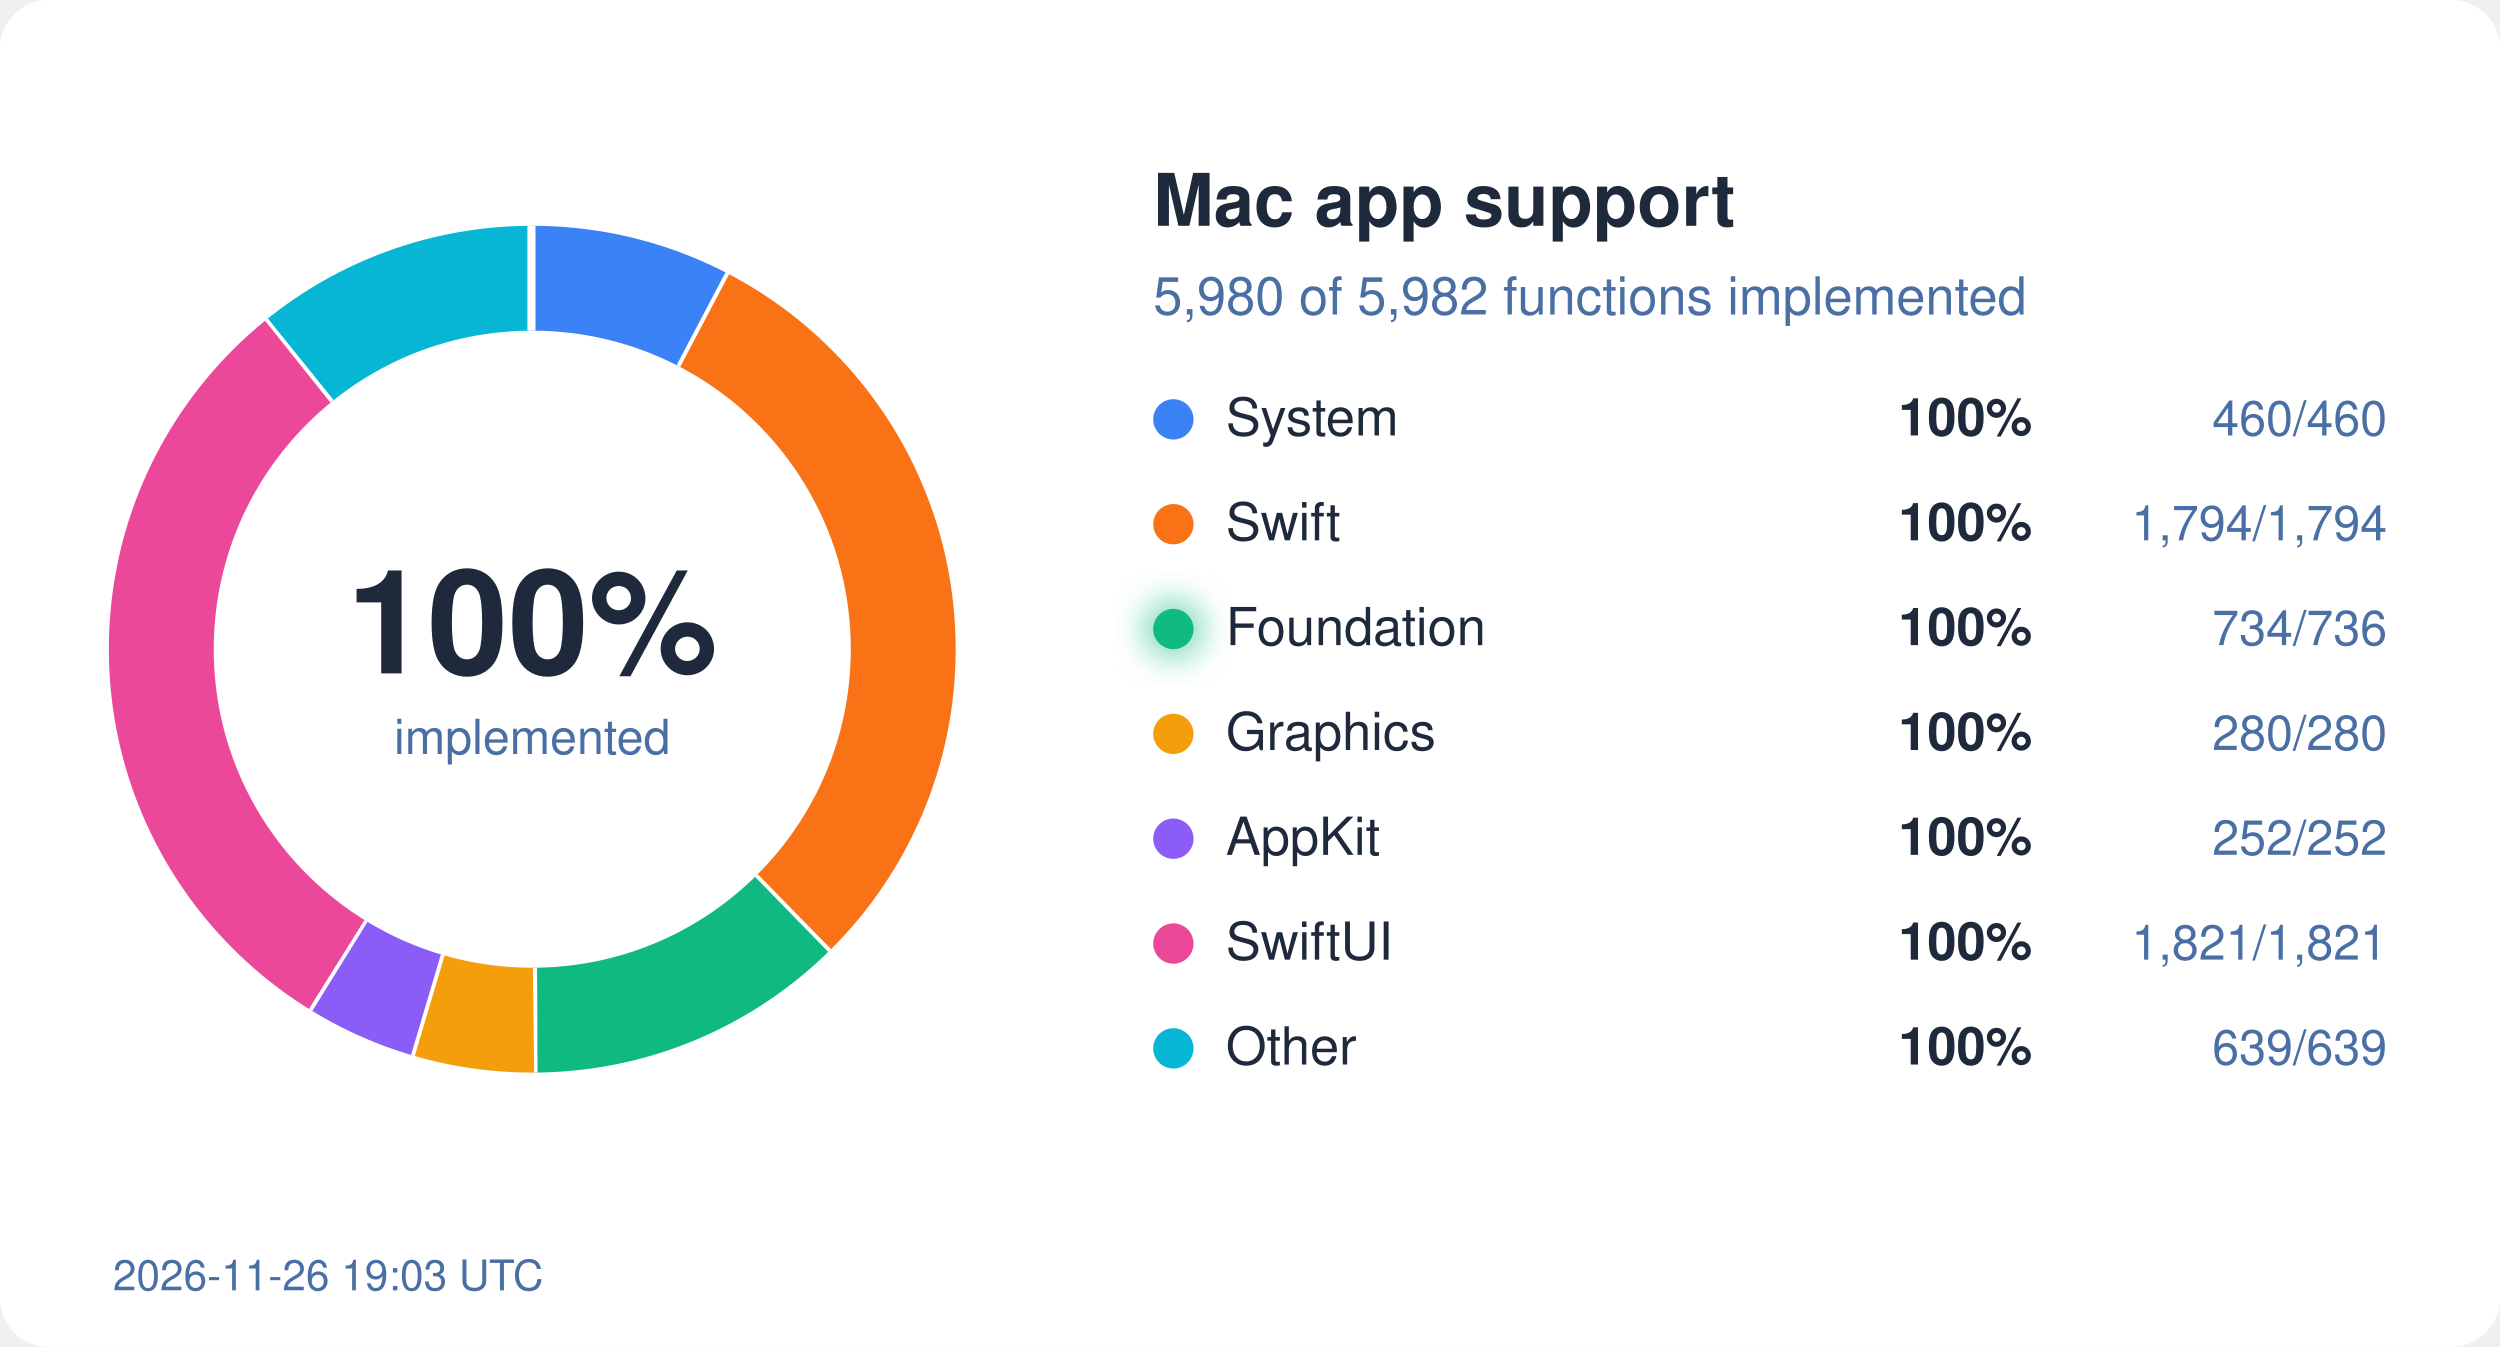
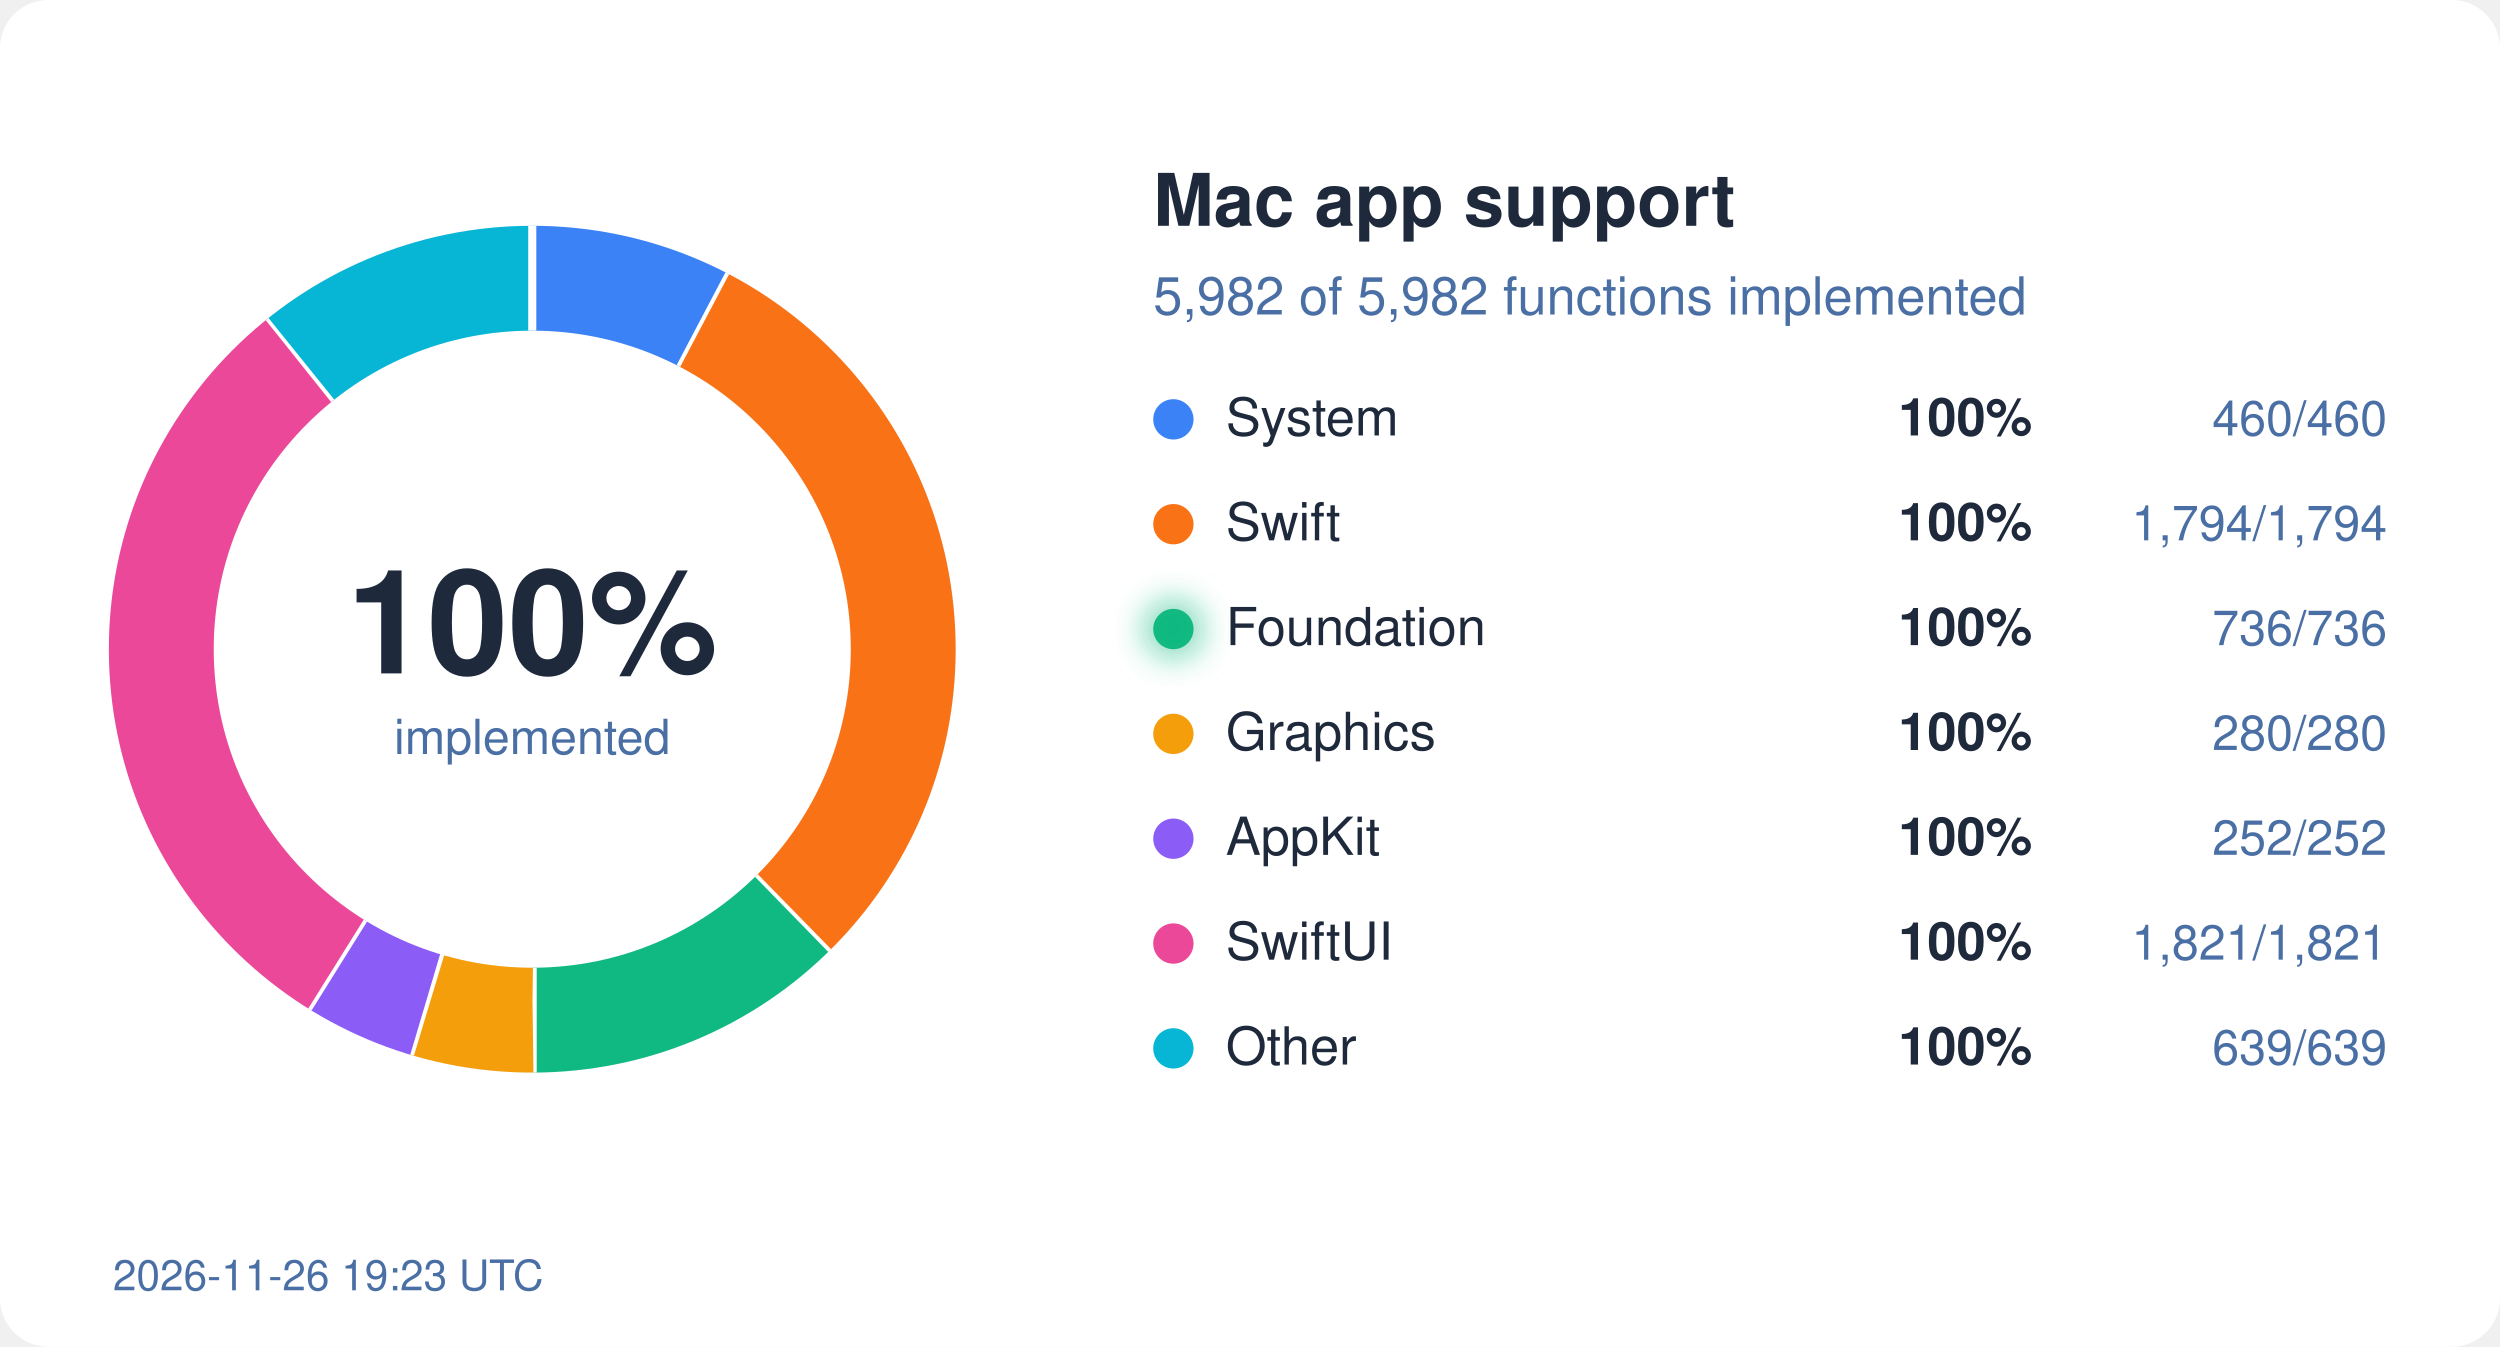
<svg xmlns="http://www.w3.org/2000/svg" width="620" height="334" viewBox="0 0 620 334">
  <style>
  text { font-family: system-ui, -apple-system, "Segoe UI", Helvetica, Arial, sans-serif; }
  .bg { fill: #ffffff; } .ink { fill: #1e293b; } .mute { fill: #4a6fa5; }
  .track { stroke: #eef2ff; } .gap { stroke: #ffffff; }
  .s-System { stroke: #3b82f6; } .f-System { fill: #3b82f6; }
  .s-Swift { stroke: #f97316; } .f-Swift { fill: #f97316; }
  .s-Foundation { stroke: #10b981; } .f-Foundation { fill: #10b981; }
  .s-Graphics { stroke: #f59e0b; } .f-Graphics { fill: #f59e0b; }
  .s-AppKit { stroke: #8b5cf6; } .f-AppKit { fill: #8b5cf6; }
  .s-SwiftUI { stroke: #ec4899; } .f-SwiftUI { fill: #ec4899; }
  .s-Other { stroke: #06b6d4; } .f-Other { fill: #06b6d4; }
  @media (prefers-color-scheme: dark) {
    .bg { fill: #0d1117; } .ink { fill: #e6edf3; } .mute { fill: #8fb4e3; }
    .track { stroke: #12263f; } .gap { stroke: #0d1117; }
    .s-System { stroke: #60a5fa; } .f-System { fill: #60a5fa; }
    .s-Swift { stroke: #fb923c; } .f-Swift { fill: #fb923c; }
    .s-Foundation { stroke: #34d399; } .f-Foundation { fill: #34d399; }
    .s-Graphics { stroke: #fbbf24; } .f-Graphics { fill: #fbbf24; }
    .s-AppKit { stroke: #a78bfa; } .f-AppKit { fill: #a78bfa; }
    .s-SwiftUI { stroke: #f472b6; } .f-SwiftUI { fill: #f472b6; }
    .s-Other { stroke: #22d3ee; } .f-Other { fill: #22d3ee; }
  }
</style>
  <defs>
    <filter id="glow" x="-50%" y="-50%" width="200%" height="200%">
      <feGaussianBlur stdDeviation="4" />
    </filter>
  </defs>
  <rect width="620" height="334" rx="12" class="bg" />
  <circle cx="132" cy="161" r="92" fill="none" class="track" stroke-width="26" />
  <circle cx="132" cy="161" r="92" fill="none" class="s-System" stroke-width="26" stroke-dasharray="44.45 578.05" stroke-dashoffset="-0.00" transform="rotate(-90 132 161)" />
  <line x1="168.7" y1="91.0" x2="180.8" y2="68.0" class="gap" stroke-width="2" />
  <circle cx="132" cy="161" r="92" fill="none" class="s-Swift" stroke-width="26" stroke-dasharray="173.36 578.05" stroke-dashoffset="-44.45" transform="rotate(-90 132 161)" />
  <line x1="187.2" y1="217.5" x2="205.4" y2="236.1" class="gap" stroke-width="2" />
-   <circle cx="132" cy="161" r="92" fill="none" class="s-Foundation" stroke-width="26" stroke-dasharray="70.93 578.05" stroke-dashoffset="-217.81" transform="rotate(-90 132 161)" />
-   <line x1="132.2" y1="240.0" x2="132.3" y2="266.0" class="gap" stroke-width="2" />
-   <circle cx="132" cy="161" r="92" fill="none" class="s-Graphics" stroke-width="26" stroke-dasharray="27.06 578.05" stroke-dashoffset="-288.74" transform="rotate(-90 132 161)" />
-   <line x1="109.3" y1="236.7" x2="101.9" y2="261.6" class="gap" stroke-width="2" />
-   <circle cx="132" cy="161" r="92" fill="none" class="s-AppKit" stroke-width="26" stroke-dasharray="24.35 578.05" stroke-dashoffset="-315.79" transform="rotate(-90 132 161)" />
-   <line x1="90.3" y1="228.1" x2="76.6" y2="250.2" class="gap" stroke-width="2" />
-   <circle cx="132" cy="161" r="92" fill="none" class="s-SwiftUI" stroke-width="26" stroke-dasharray="175.97 578.05" stroke-dashoffset="-340.14" transform="rotate(-90 132 161)" />
-   <line x1="82.7" y1="99.2" x2="66.5" y2="78.9" class="gap" stroke-width="2" />
-   <circle cx="132" cy="161" r="92" fill="none" class="s-Other" stroke-width="26" stroke-dasharray="61.75 578.05" stroke-dashoffset="-516.11" transform="rotate(-90 132 161)" />
-   <line x1="131.8" y1="82.0" x2="131.8" y2="56.0" class="gap" stroke-width="2" />
+   <circle cx="132" cy="161" r="92" fill="none" class="s-Foundation" stroke-width="26" stroke-dasharray="71.12 578.05" stroke-dashoffset="-217.81" transform="rotate(-90 132 161)" />
+   <line x1="132.1" y1="240.0" x2="132.1" y2="266.0" class="gap" stroke-width="2" />
+   <circle cx="132" cy="161" r="92" fill="none" class="s-Graphics" stroke-width="26" stroke-dasharray="27.06 578.05" stroke-dashoffset="-288.93" transform="rotate(-90 132 161)" />
+   <line x1="109.2" y1="236.6" x2="101.7" y2="261.5" class="gap" stroke-width="2" />
+   <circle cx="132" cy="161" r="92" fill="none" class="s-AppKit" stroke-width="26" stroke-dasharray="24.35 578.05" stroke-dashoffset="-315.99" transform="rotate(-90 132 161)" />
+   <line x1="90.2" y1="228.0" x2="76.4" y2="250.1" class="gap" stroke-width="2" />
+   <circle cx="132" cy="161" r="92" fill="none" class="s-SwiftUI" stroke-width="26" stroke-dasharray="175.97 578.05" stroke-dashoffset="-340.34" transform="rotate(-90 132 161)" />
+   <line x1="82.9" y1="99.1" x2="66.7" y2="78.8" class="gap" stroke-width="2" />
+   <circle cx="132" cy="161" r="92" fill="none" class="s-Other" stroke-width="26" stroke-dasharray="61.75 578.05" stroke-dashoffset="-516.31" transform="rotate(-90 132 161)" />
+   <line x1="132.0" y1="82.0" x2="132.0" y2="56.0" class="gap" stroke-width="2" />
  <text x="132" y="167" text-anchor="middle" class="ink" font-size="36" font-weight="700">100%</text>
  <text x="132" y="187" text-anchor="middle" class="mute" font-size="12">implemented</text>
  <text x="286" y="56" class="ink" font-size="18" font-weight="600">Mac app support</text>
-   <text x="286" y="78" class="mute" font-size="13">5,980 of 5,982 functions implemented</text>
+   <text x="286" y="78" class="mute" font-size="13">5,982 of 5,982 functions implemented</text>
  <circle cx="291" cy="104" r="5" class="f-System" />
  <text x="304" y="108" class="ink" font-size="13">System</text>
  <text x="504" y="108" class="ink" font-size="13" font-weight="600" text-anchor="end">100%</text>
  <text x="592" y="108" class="mute" font-size="12" text-anchor="end">460/460</text>
  <circle cx="291" cy="130" r="5" class="f-Swift" />
  <text x="304" y="134" class="ink" font-size="13">Swift</text>
  <text x="504" y="134" class="ink" font-size="13" font-weight="600" text-anchor="end">100%</text>
  <text x="592" y="134" class="mute" font-size="12" text-anchor="end">1,794/1,794</text>
  <circle cx="291" cy="156" r="5" class="f-Foundation" />
  <text x="304" y="160" class="ink" font-size="13">Foundation</text>
  <circle cx="291" cy="156" r="7" class="f-Foundation" filter="url(#glow)" opacity="0.6" />
  <text x="504" y="160" class="ink" font-size="13" font-weight="600" text-anchor="end">100%</text>
-   <text x="592" y="160" class="mute" font-size="12" text-anchor="end">734/736</text>
+   <text x="592" y="160" class="mute" font-size="12" text-anchor="end">736/736</text>
  <circle cx="291" cy="182" r="5" class="f-Graphics" />
  <text x="304" y="186" class="ink" font-size="13">Graphics</text>
  <text x="504" y="186" class="ink" font-size="13" font-weight="600" text-anchor="end">100%</text>
  <text x="592" y="186" class="mute" font-size="12" text-anchor="end">280/280</text>
  <circle cx="291" cy="208" r="5" class="f-AppKit" />
  <text x="304" y="212" class="ink" font-size="13">AppKit</text>
  <text x="504" y="212" class="ink" font-size="13" font-weight="600" text-anchor="end">100%</text>
  <text x="592" y="212" class="mute" font-size="12" text-anchor="end">252/252</text>
  <circle cx="291" cy="234" r="5" class="f-SwiftUI" />
  <text x="304" y="238" class="ink" font-size="13">SwiftUI</text>
  <text x="504" y="238" class="ink" font-size="13" font-weight="600" text-anchor="end">100%</text>
  <text x="592" y="238" class="mute" font-size="12" text-anchor="end">1,821/1,821</text>
  <circle cx="291" cy="260" r="5" class="f-Other" />
  <text x="304" y="264" class="ink" font-size="13">Other</text>
  <text x="504" y="264" class="ink" font-size="13" font-weight="600" text-anchor="end">100%</text>
  <text x="592" y="264" class="mute" font-size="12" text-anchor="end">639/639</text>
-   <text x="28" y="320" class="mute" font-size="10.5">2026-11-26 19:03 UTC</text>
+   <text x="28" y="320" class="mute" font-size="10.5">2026-11-26 19:23 UTC</text>
</svg>
